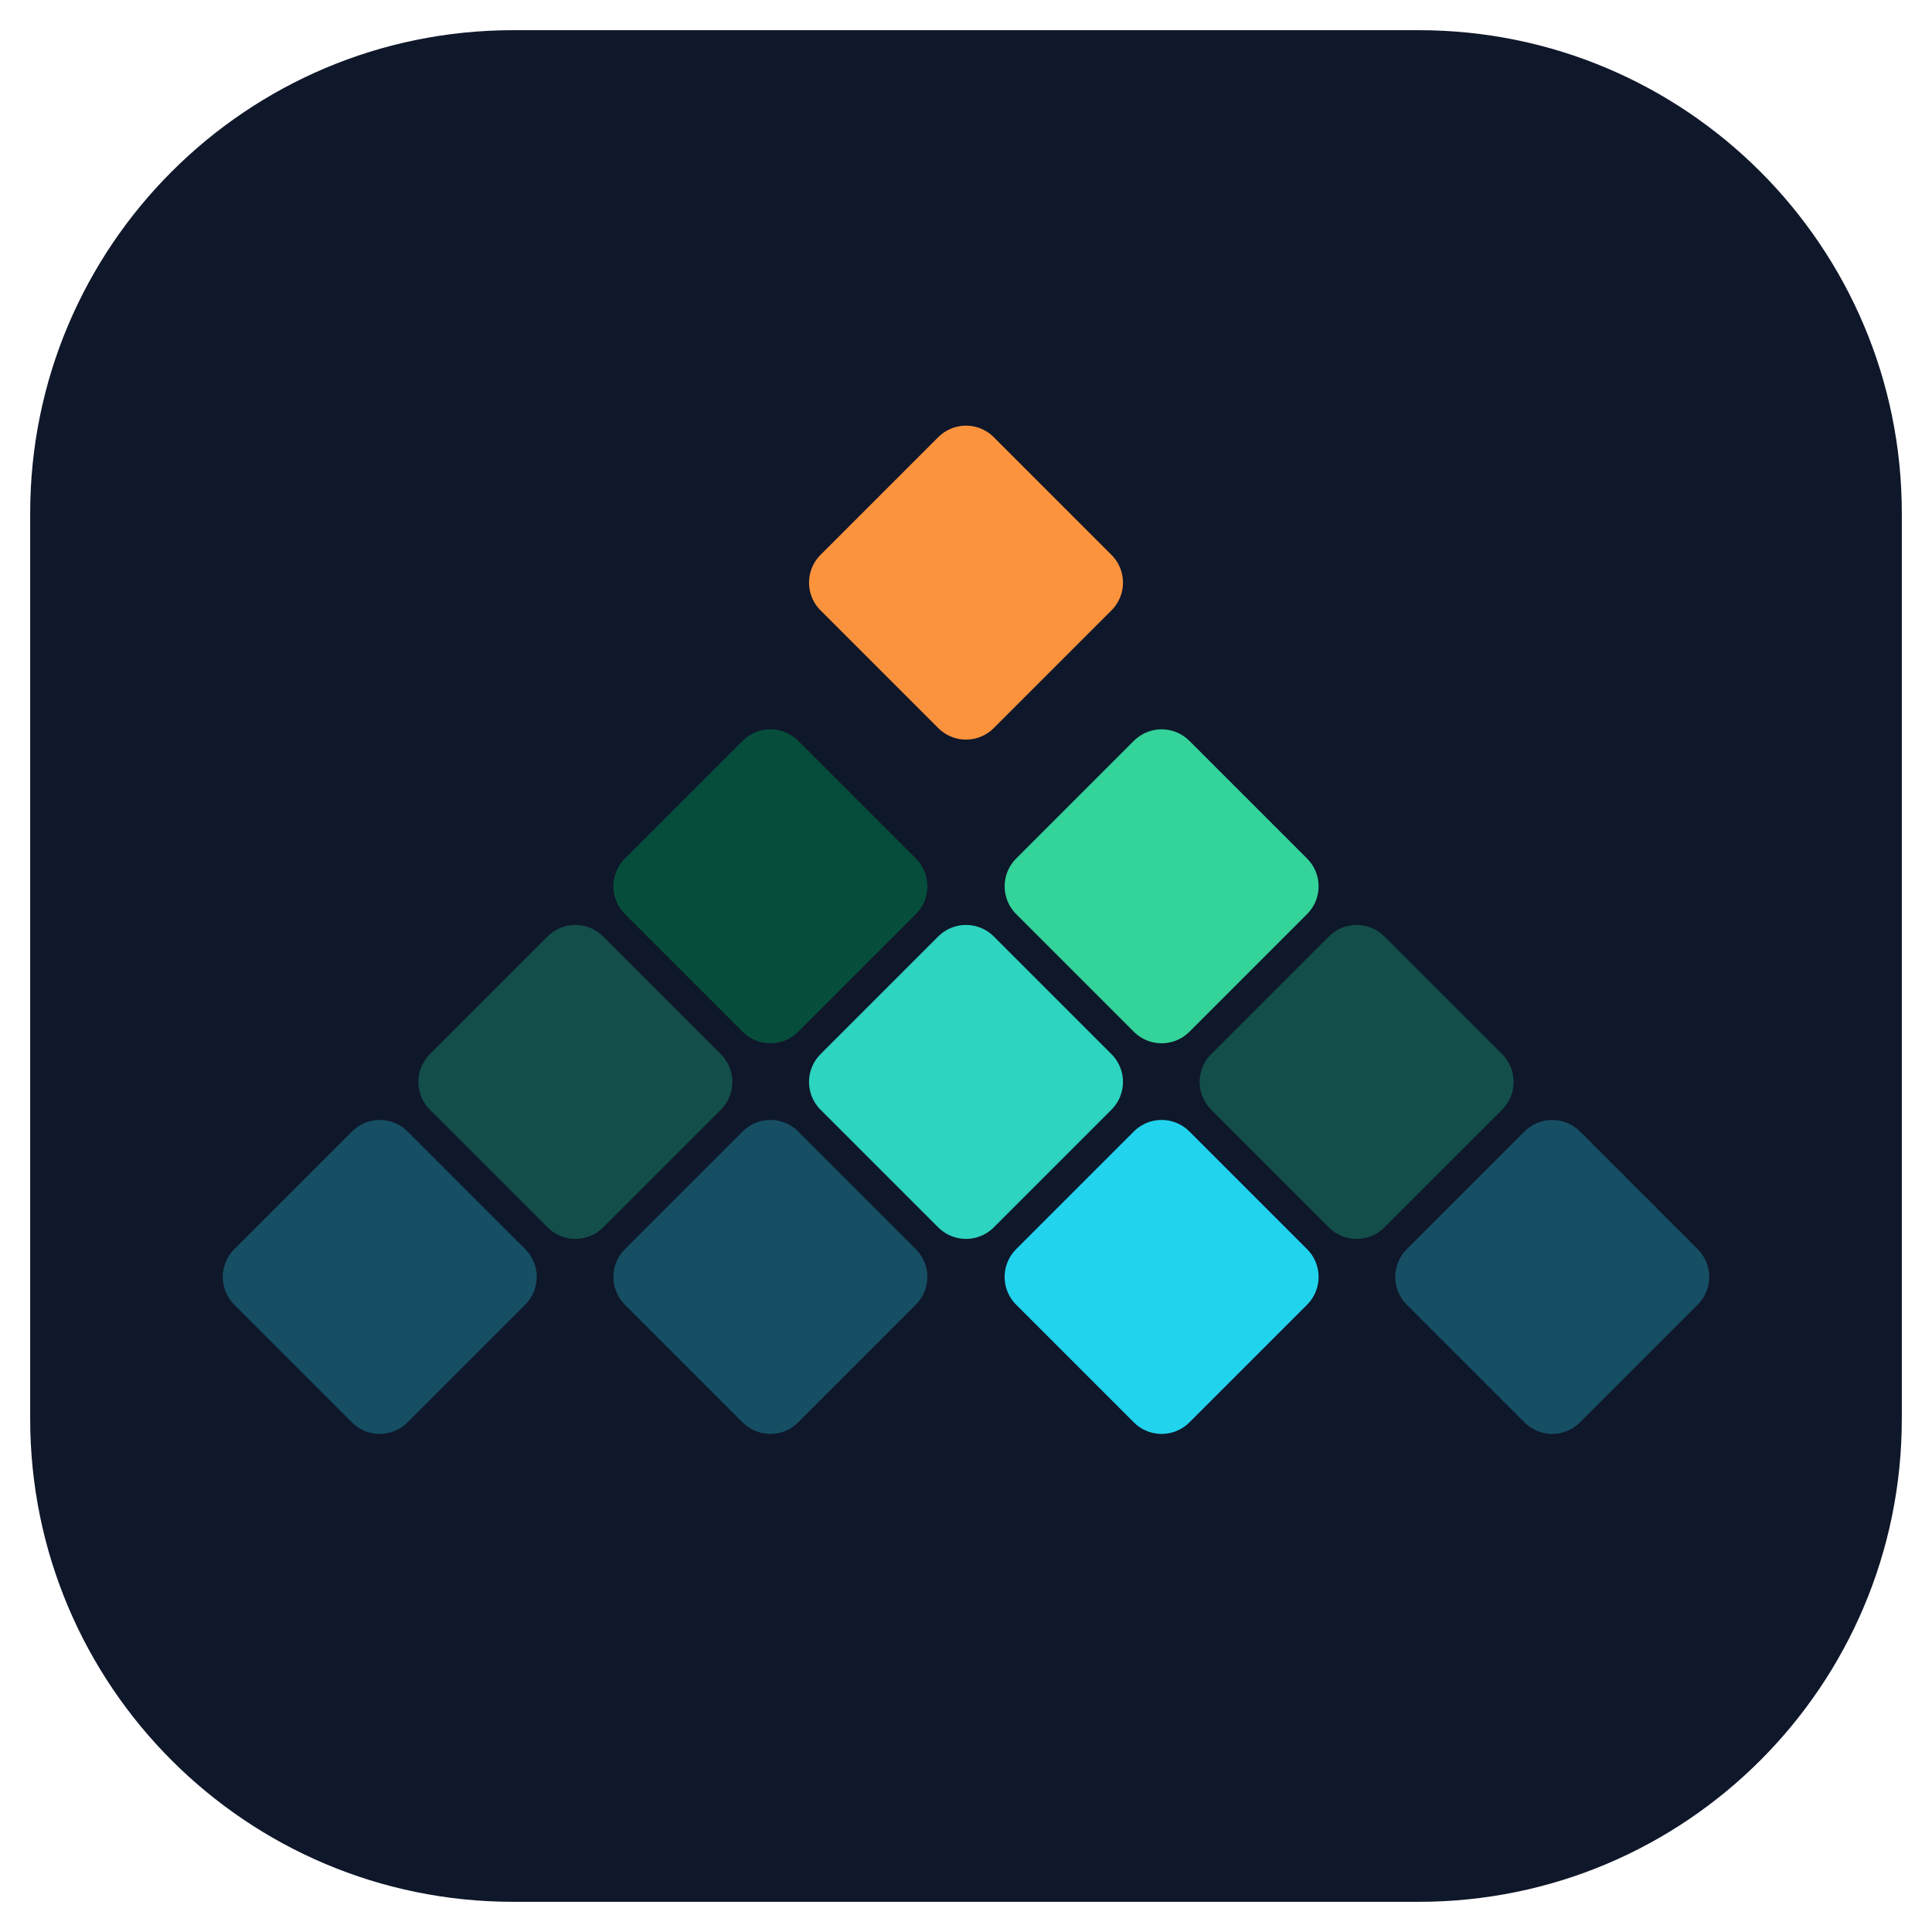
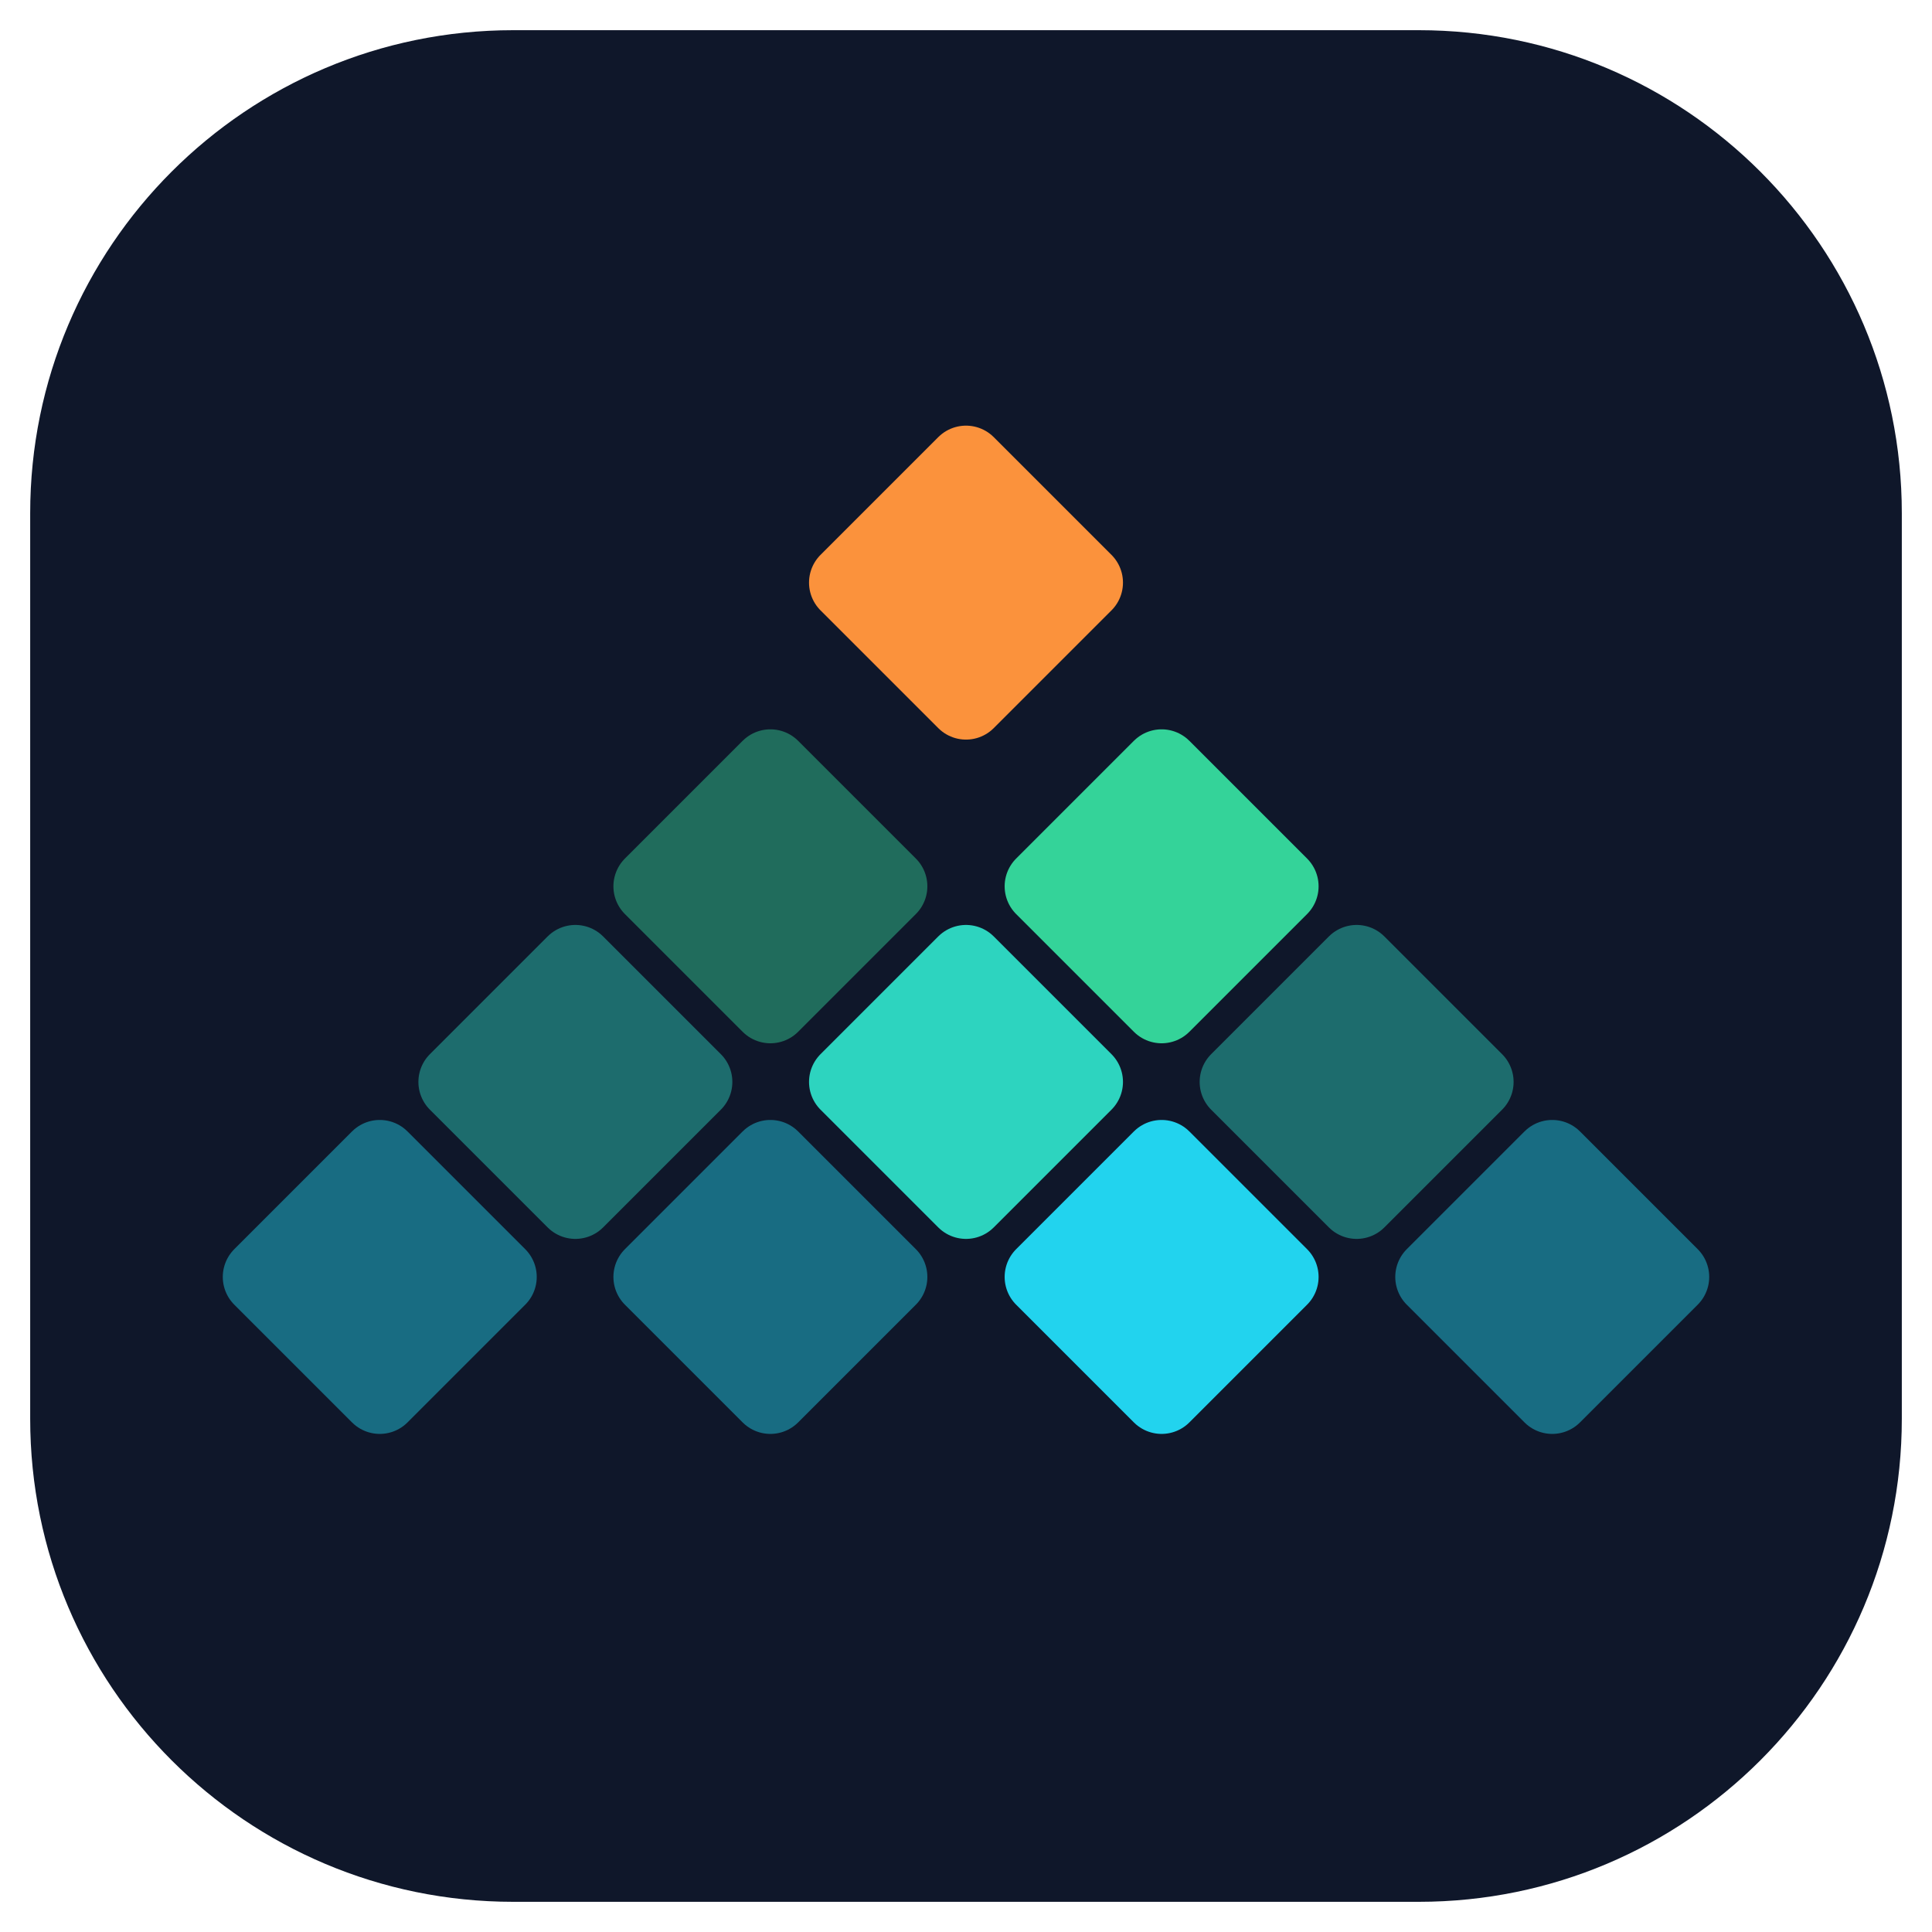
<svg xmlns="http://www.w3.org/2000/svg" viewBox="0 0 32 32">
  <rect x=".5" y=".5" width="31" height="31" rx="8" fill="#0f172a" />
  <g stroke-width="1.3" stroke-linejoin="round">
-     <path d="M6.29 19.20L8.24 21.15L6.29 23.10L4.34 21.15Z" fill="#164e63" stroke="#164e63" />
-     <path d="M12.76 19.20L14.71 21.15L12.76 23.10L10.81 21.15Z" fill="#164e63" stroke="#164e63" />
+     <path d="M6.29 19.20L8.24 21.15L6.29 23.10L4.34 21.15Z" fill="#186c82" stroke="#186c82" />
+     <path d="M12.76 19.20L14.71 21.15L12.76 23.10L10.81 21.15Z" fill="#186c82" stroke="#186c82" />
    <path d="M19.24 19.20L21.19 21.15L19.24 23.10L17.29 21.15Z" fill="#22d3ee" stroke="#22d3ee" />
-     <path d="M25.71 19.20L27.66 21.15L25.71 23.10L23.76 21.15Z" fill="#164e63" stroke="#164e63" />
-     <path d="M9.53 15.97L11.48 17.92L9.53 19.87L7.58 17.92Z" fill="#134e4a" stroke="#134e4a" />
+     <path d="M25.71 19.20L27.66 21.15L25.71 23.10L23.76 21.15Z" fill="#186c82" stroke="#186c82" />
+     <path d="M9.53 15.97L11.48 17.92L9.53 19.87L7.58 17.92Z" fill="#1d6c6d" stroke="#1d6c6d" />
    <path d="M16.0 15.97L17.95 17.92L16.0 19.87L14.05 17.92Z" fill="#2dd4bf" stroke="#2dd4bf" />
-     <path d="M22.47 15.97L24.42 17.92L22.47 19.87L20.52 17.92Z" fill="#134e4a" stroke="#134e4a" />
-     <path d="M12.76 12.73L14.71 14.68L12.76 16.63L10.81 14.68Z" fill="#064e3b" stroke="#064e3b" />
+     <path d="M22.47 15.97L24.42 17.92L22.47 19.87L20.52 17.92Z" fill="#1d6c6d" stroke="#1d6c6d" />
+     <path d="M12.76 12.73L14.71 14.68L12.76 16.63L10.81 14.68Z" fill="#206c5c" stroke="#206c5c" />
    <path d="M19.24 12.73L21.19 14.68L19.24 16.63L17.29 14.68Z" fill="#34d399" stroke="#34d399" />
    <path d="M16.0 7.70L17.95 9.65L16.0 11.60L14.05 9.65Z" fill="#fb923c" stroke="#fb923c" />
  </g>
</svg>
